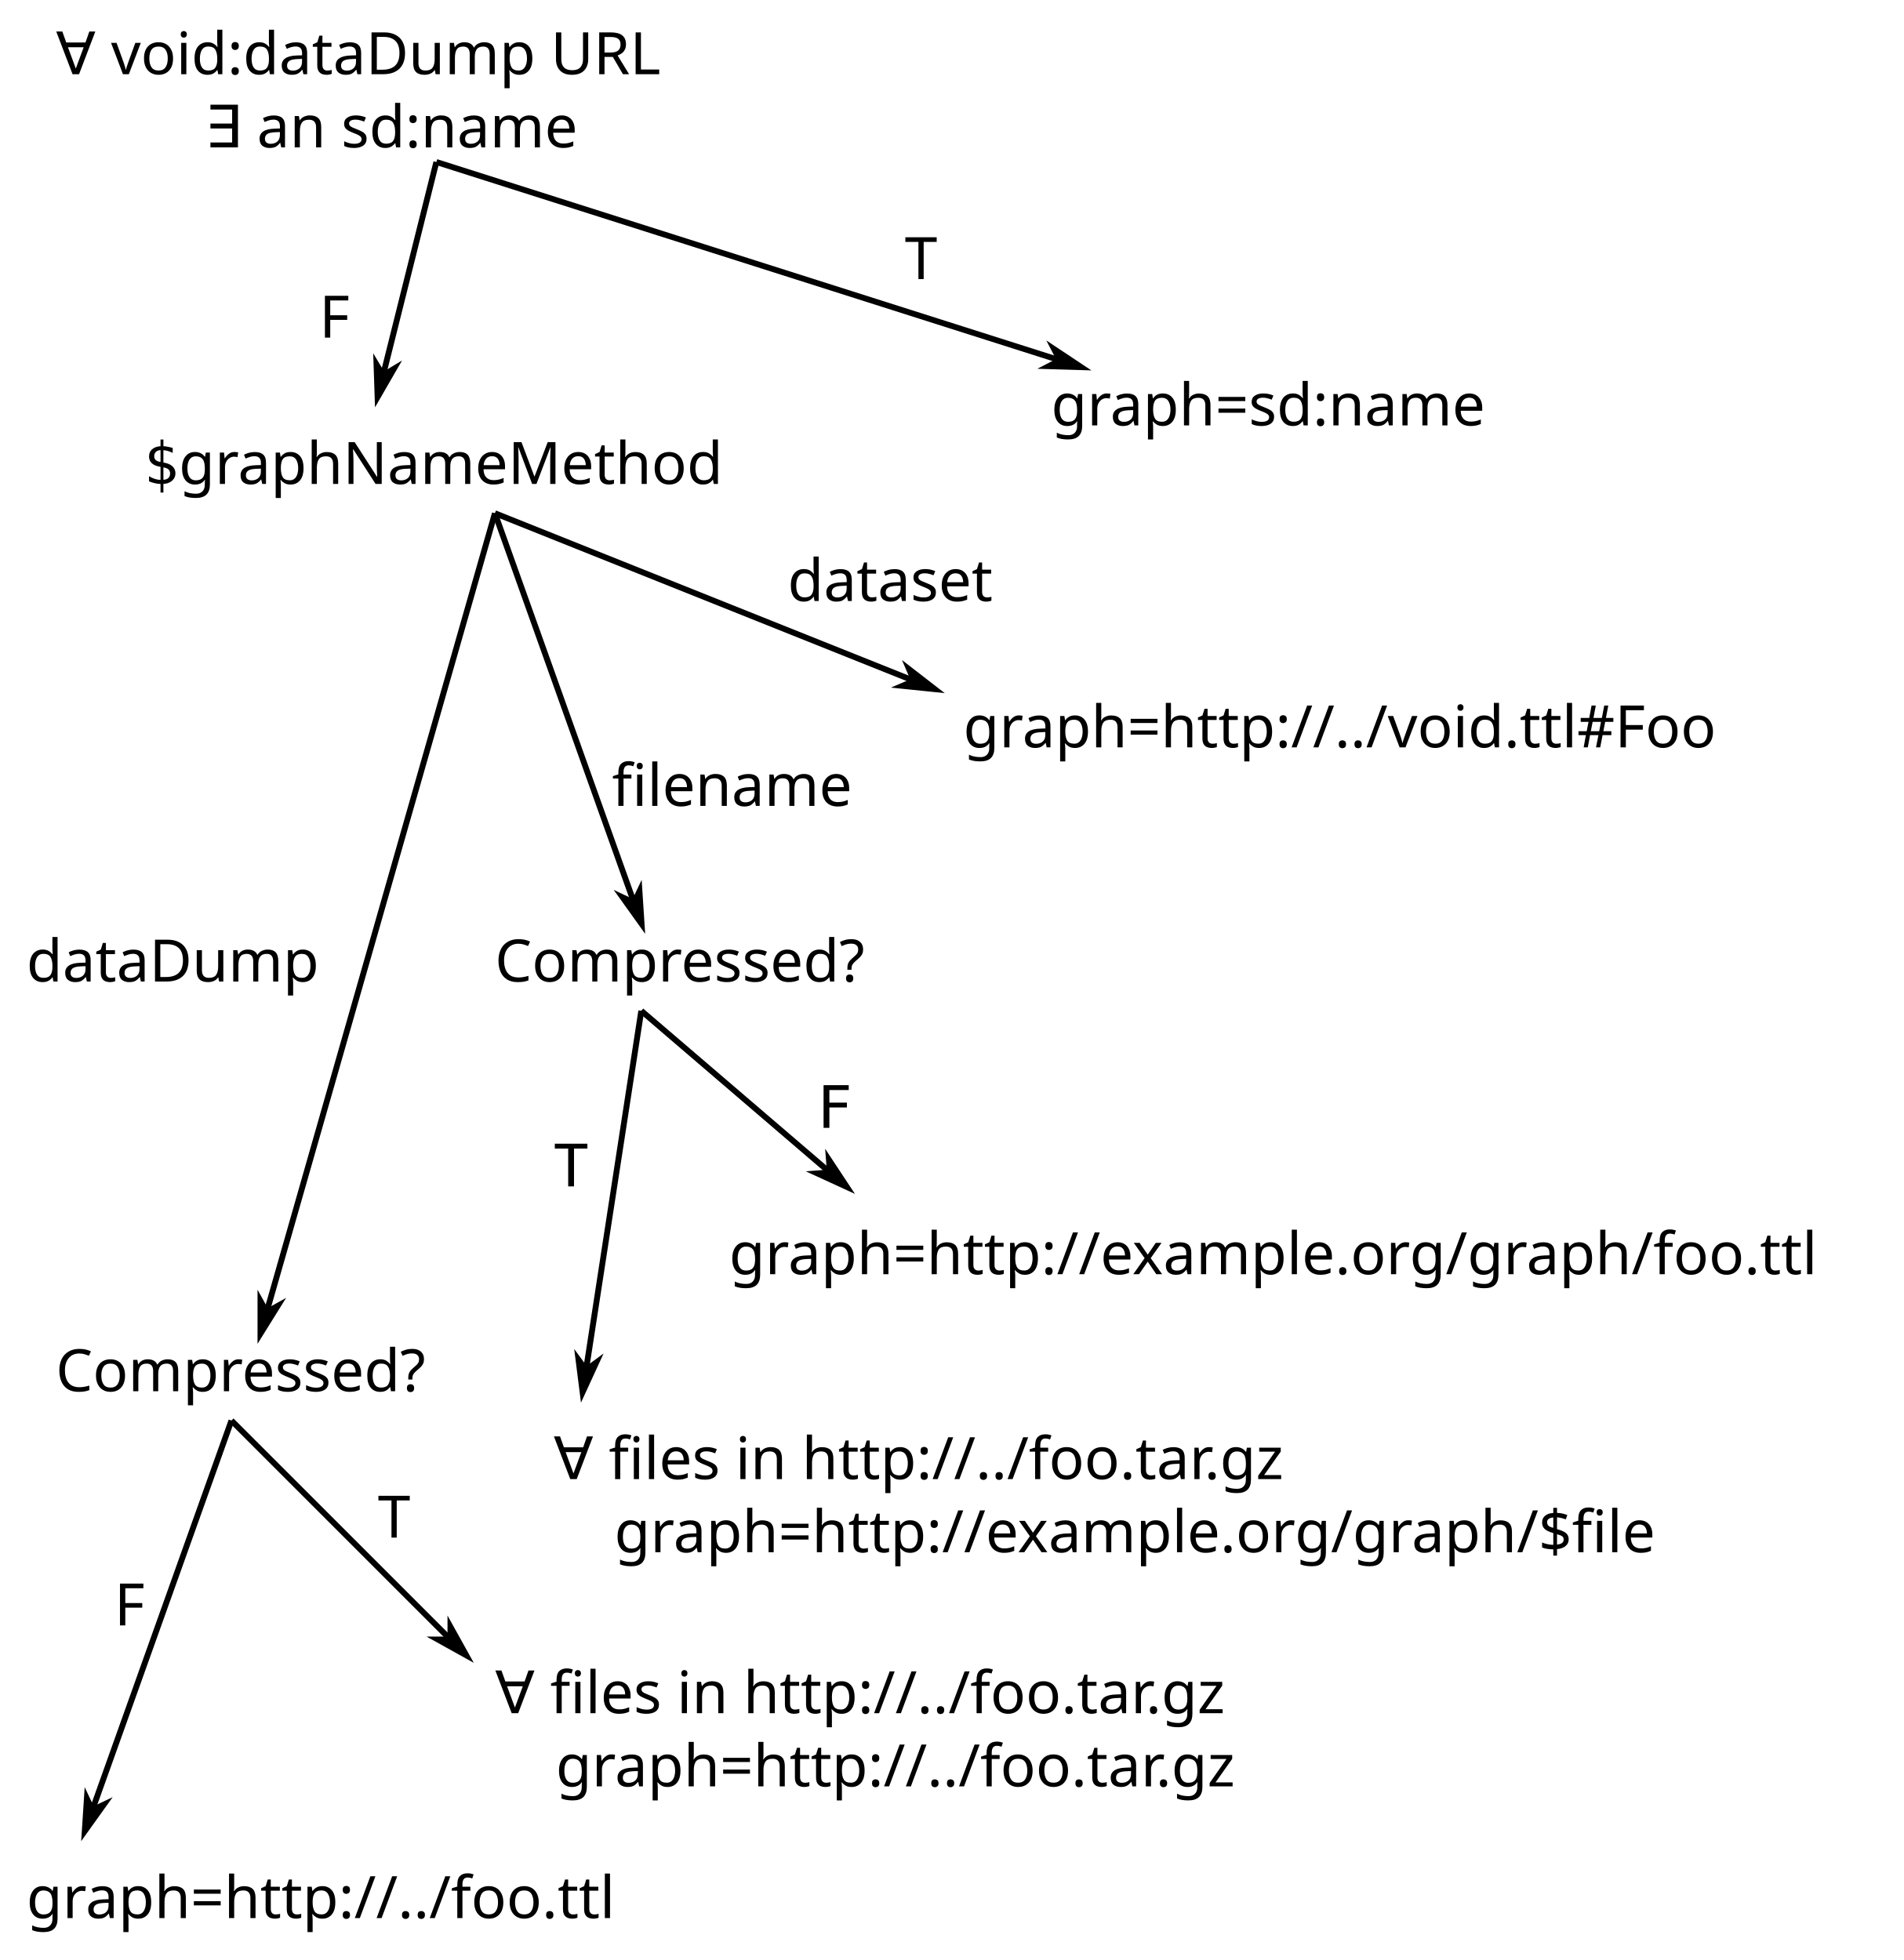
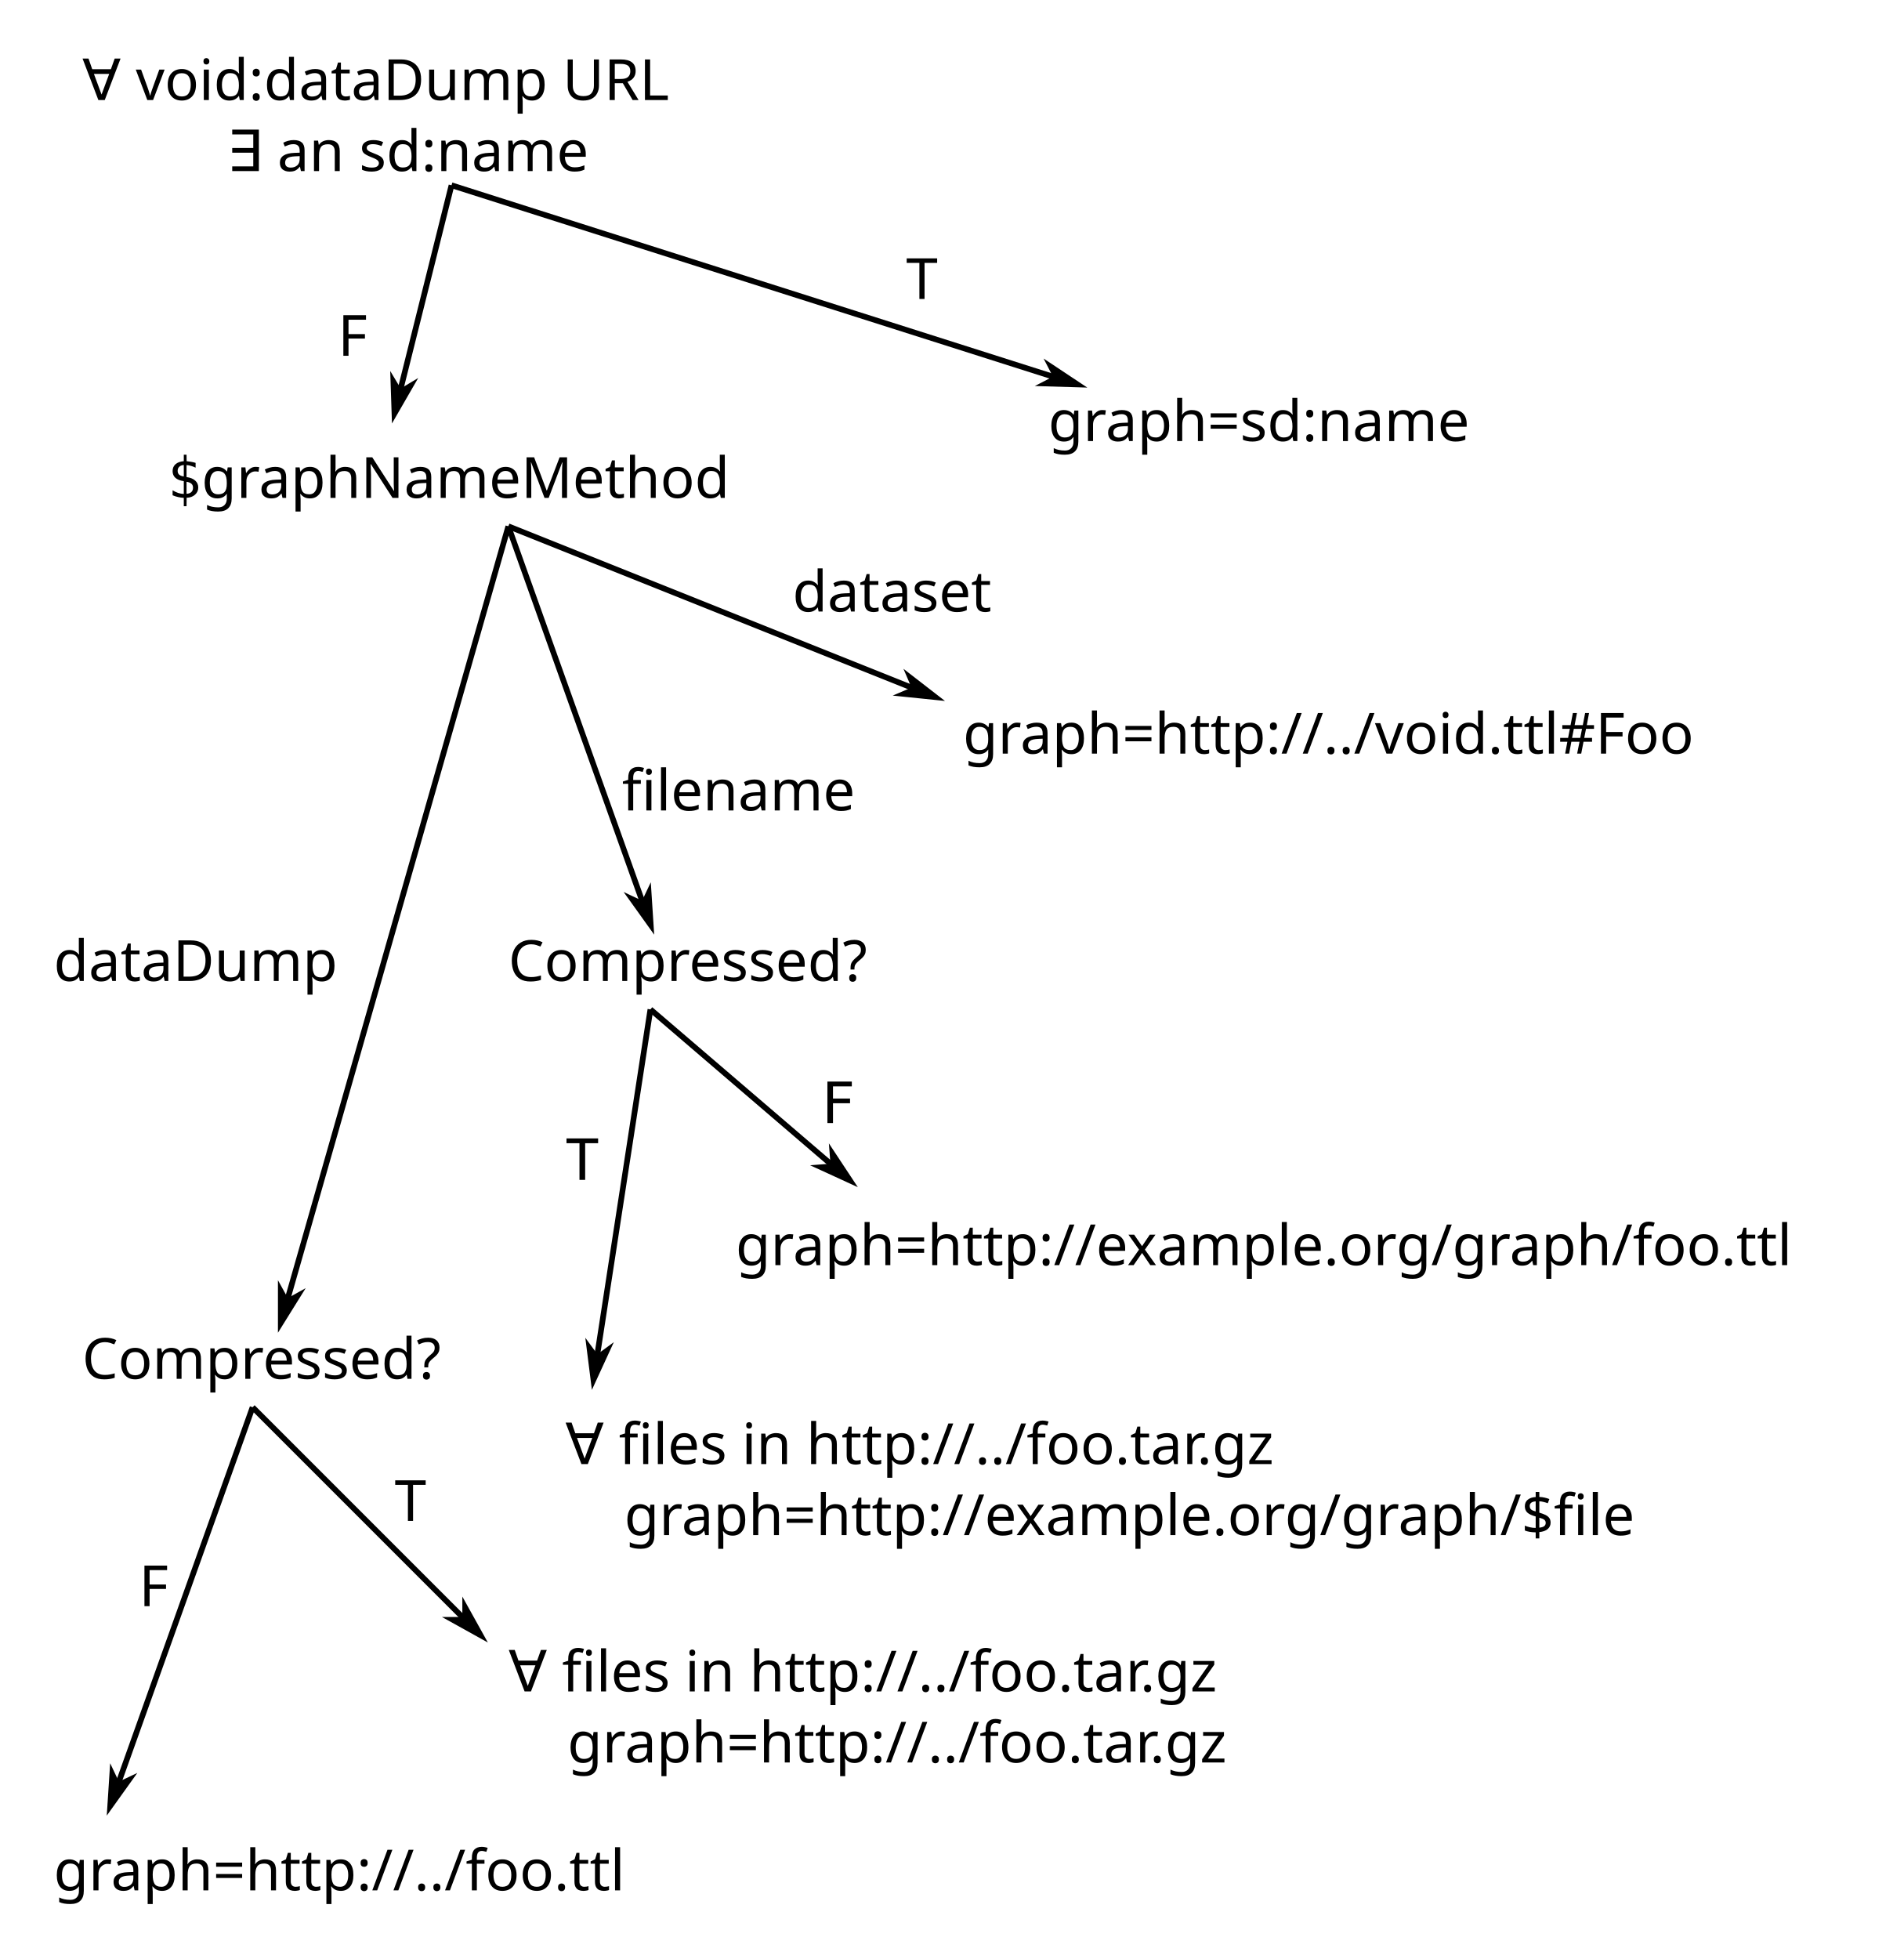
- <svg xmlns="http://www.w3.org/2000/svg" width="640" height="659.167" id="svg2" version="1.1">
+ <svg xmlns="http://www.w3.org/2000/svg" width="334.941" height="344.678" id="svg2" version="1.1">
  <defs id="defs4">
    <marker orient="auto" refY="0" refX="0" id="Arrow1Mend" style="overflow:visible">
      <path id="path3845" d="M 0,0 5,-5 -12.5,0 5,5 0,0 z" style="fill-rule:evenodd;stroke:#000000;stroke-width:1pt;marker-start:none" transform="matrix(-0.4,0,0,-0.4,-4,0)" />
    </marker>
    <marker orient="auto" refY="0" refX="0" id="Arrow1Lend" style="overflow:visible">
      <path id="path3839" d="M 0,0 5,-5 -12.5,0 5,5 0,0 z" style="fill-rule:evenodd;stroke:#000000;stroke-width:1pt;marker-start:none" transform="matrix(-0.8,0,0,-0.8,-10,0)" />
    </marker>
  </defs>
-   <g id="layer1" transform="translate(161.9775,162.4802)">
-     <text xml:space="preserve" style="font-size:23.623px;font-style:normal;font-variant:normal;font-weight:normal;font-stretch:normal;line-height:125%;letter-spacing:0px;word-spacing:0px;fill:#000000;fill-opacity:1;stroke:none;font-family:Monospace;-inkscape-font-specification:Monospace" x="-143.221" y="-137.523" id="text3041">
-       <tspan x="-143.221" y="-137.523" id="tspan3047" style="font-size:19.686px;font-style:normal;font-variant:normal;font-weight:normal;font-stretch:normal;font-family:Sans;-inkscape-font-specification:Sans">∀ void:dataDump URL</tspan>
-       <tspan x="-143.221" y="-112.916" id="tspan3053" style="font-size:19.686px;font-style:normal;font-variant:normal;font-weight:normal;font-stretch:normal;font-family:Sans;-inkscape-font-specification:Sans">        ∃ an sd:name</tspan>
+   <g id="layer1" transform="translate(9.448242,5.235474)">
+     <text xml:space="preserve" style="font-size:12px;font-style:normal;font-variant:normal;font-weight:normal;font-stretch:normal;line-height:125%;letter-spacing:0px;word-spacing:0px;fill:#000000;fill-opacity:1;stroke:none;font-family:Monospace;-inkscape-font-specification:Monospace" x="5" y="12.362" id="text3041">
+       <tspan x="5" y="12.362" id="tspan3047" style="font-size:10px;font-style:normal;font-variant:normal;font-weight:normal;font-stretch:normal;font-family:Sans;-inkscape-font-specification:Sans">∀ void:dataDump URL</tspan>
+       <tspan x="5" y="24.862" id="tspan3053" style="font-size:10px;font-style:normal;font-variant:normal;font-weight:normal;font-stretch:normal;font-family:Sans;-inkscape-font-specification:Sans">        ∃ an sd:name</tspan>
    </text>
-     <text xml:space="preserve" style="font-size:19.686px;font-style:normal;font-variant:normal;font-weight:normal;font-stretch:normal;line-height:125%;letter-spacing:0px;word-spacing:0px;fill:#000000;fill-opacity:1;stroke:none;font-family:Monospace;-inkscape-font-specification:Monospace" x="142.229" y="-68.622" id="text4647">
-       <tspan id="tspan4649" x="142.229" y="-68.622" style="font-size:19.686px;font-style:normal;font-variant:normal;font-weight:normal;font-stretch:normal;font-family:Sans;-inkscape-font-specification:Sans">T</tspan>
+     <text xml:space="preserve" style="font-size:10px;font-style:normal;font-variant:normal;font-weight:normal;font-stretch:normal;line-height:125%;letter-spacing:0px;word-spacing:0px;fill:#000000;fill-opacity:1;stroke:none;font-family:Monospace;-inkscape-font-specification:Monospace" x="150" y="47.362" id="text4647">
+       <tspan id="tspan4649" x="150" y="47.362" style="font-size:10px;font-style:normal;font-variant:normal;font-weight:normal;font-stretch:normal;font-family:Sans;-inkscape-font-specification:Sans">T</tspan>
    </text>
-     <text xml:space="preserve" style="font-size:19.686px;font-style:normal;font-variant:normal;font-weight:normal;font-stretch:normal;line-height:125%;letter-spacing:0px;word-spacing:0px;fill:#000000;fill-opacity:1;stroke:none;font-family:Monospace;-inkscape-font-specification:Monospace" x="-54.633" y="-48.935" id="text4647-7">
-       <tspan id="tspan4649-8" x="-54.633" y="-48.935" style="font-size:19.686px;font-style:normal;font-variant:normal;font-weight:normal;font-stretch:normal;font-family:Sans;-inkscape-font-specification:Sans">F</tspan>
+     <text xml:space="preserve" style="font-size:10px;font-style:normal;font-variant:normal;font-weight:normal;font-stretch:normal;line-height:125%;letter-spacing:0px;word-spacing:0px;fill:#000000;fill-opacity:1;stroke:none;font-family:Monospace;-inkscape-font-specification:Monospace" x="50" y="57.362" id="text4647-7">
+       <tspan id="tspan4649-8" x="50" y="57.362" style="font-size:10px;font-style:normal;font-variant:normal;font-weight:normal;font-stretch:normal;font-family:Sans;-inkscape-font-specification:Sans">F</tspan>
    </text>
-     <text xml:space="preserve" style="font-size:19.686px;font-style:normal;font-variant:normal;font-weight:normal;font-stretch:normal;line-height:125%;letter-spacing:0px;word-spacing:0px;fill:#000000;fill-opacity:1;stroke:none;font-family:Monospace;-inkscape-font-specification:Monospace" x="191.445" y="-19.406" id="text4672">
-       <tspan id="tspan4674" x="191.445" y="-19.406" style="font-size:19.686px;font-style:normal;font-variant:normal;font-weight:normal;font-stretch:normal;font-family:Sans;-inkscape-font-specification:Sans">graph=sd:name</tspan>
+     <text xml:space="preserve" style="font-size:10px;font-style:normal;font-variant:normal;font-weight:normal;font-stretch:normal;line-height:125%;letter-spacing:0px;word-spacing:0px;fill:#000000;fill-opacity:1;stroke:none;font-family:Monospace;-inkscape-font-specification:Monospace" x="175" y="72.362" id="text4672">
+       <tspan id="tspan4674" x="175" y="72.362" style="font-size:10px;font-style:normal;font-variant:normal;font-weight:normal;font-stretch:normal;font-family:Sans;-inkscape-font-specification:Sans">graph=sd:name</tspan>
    </text>
-     <text xml:space="preserve" style="font-size:19.686px;font-style:normal;font-variant:normal;font-weight:normal;font-stretch:normal;line-height:125%;letter-spacing:0px;word-spacing:0px;fill:#000000;fill-opacity:1;stroke:none;font-family:Monospace;-inkscape-font-specification:Monospace" x="-113.691" y="0.28" id="text4676">
-       <tspan id="tspan4678" x="-113.691" y="0.28" style="font-size:19.686px">$<tspan style="font-size:19.686px;font-style:normal;font-variant:normal;font-weight:normal;font-stretch:normal;font-family:Sans;-inkscape-font-specification:Sans" id="tspan5263">graphNameMethod</tspan>
+     <text xml:space="preserve" style="font-size:10px;font-style:normal;font-variant:normal;font-weight:normal;font-stretch:normal;line-height:125%;letter-spacing:0px;word-spacing:0px;fill:#000000;fill-opacity:1;stroke:none;font-family:Monospace;-inkscape-font-specification:Monospace" x="20" y="82.362" id="text4676">
+       <tspan id="tspan4678" x="20" y="82.362" style="font-size:10px">$<tspan style="font-size:10px;font-style:normal;font-variant:normal;font-weight:normal;font-stretch:normal;font-family:Sans;-inkscape-font-specification:Sans" id="tspan5263">graphNameMethod</tspan>
      </tspan>
    </text>
-     <text xml:space="preserve" style="font-size:19.686px;font-style:normal;font-variant:normal;font-weight:normal;font-stretch:normal;line-height:125%;letter-spacing:0px;word-spacing:0px;fill:#000000;fill-opacity:1;stroke:none;font-family:Monospace;-inkscape-font-specification:Monospace" x="161.915" y="88.868" id="text5259">
-       <tspan id="tspan5261" x="161.915" y="88.868" style="font-size:19.686px;font-style:normal;font-variant:normal;font-weight:normal;font-stretch:normal;font-family:Sans;-inkscape-font-specification:Sans">graph=http://../void.ttl#Foo</tspan>
+     <text xml:space="preserve" style="font-size:10px;font-style:normal;font-variant:normal;font-weight:normal;font-stretch:normal;line-height:125%;letter-spacing:0px;word-spacing:0px;fill:#000000;fill-opacity:1;stroke:none;font-family:Monospace;-inkscape-font-specification:Monospace" x="160" y="127.362" id="text5259">
+       <tspan id="tspan5261" x="160" y="127.362" style="font-size:10px;font-style:normal;font-variant:normal;font-weight:normal;font-stretch:normal;font-family:Sans;-inkscape-font-specification:Sans">graph=http://../void.ttl#Foo</tspan>
    </text>
-     <text xml:space="preserve" style="font-size:19.686px;font-style:normal;font-variant:normal;font-weight:normal;font-stretch:normal;line-height:125%;letter-spacing:0px;word-spacing:0px;fill:#000000;fill-opacity:1;stroke:none;font-family:Monospace;-inkscape-font-specification:Monospace" x="-153.064" y="167.613" id="text5265">
-       <tspan id="tspan5267" x="-153.064" y="167.613" style="font-size:19.686px;font-style:normal;font-variant:normal;font-weight:normal;font-stretch:normal;font-family:Sans;-inkscape-font-specification:Sans">dataDump</tspan>
+     <text xml:space="preserve" style="font-size:10px;font-style:normal;font-variant:normal;font-weight:normal;font-stretch:normal;line-height:125%;letter-spacing:0px;word-spacing:0px;fill:#000000;fill-opacity:1;stroke:none;font-family:Monospace;-inkscape-font-specification:Monospace" x="0" y="167.362" id="text5265">
+       <tspan id="tspan5267" x="0" y="167.362" style="font-size:10px;font-style:normal;font-variant:normal;font-weight:normal;font-stretch:normal;font-family:Sans;-inkscape-font-specification:Sans">dataDump</tspan>
    </text>
-     <text xml:space="preserve" style="font-size:19.686px;font-style:normal;font-variant:normal;font-weight:normal;font-stretch:normal;line-height:125%;letter-spacing:0px;word-spacing:0px;fill:#000000;fill-opacity:1;stroke:none;font-family:Monospace;-inkscape-font-specification:Monospace" x="43.798" y="108.554" id="text5269">
-       <tspan id="tspan5271" x="43.798" y="108.554" style="font-size:19.686px;font-style:normal;font-variant:normal;font-weight:normal;font-stretch:normal;font-family:Sans;-inkscape-font-specification:Sans">filename</tspan>
+     <text xml:space="preserve" style="font-size:10px;font-style:normal;font-variant:normal;font-weight:normal;font-stretch:normal;line-height:125%;letter-spacing:0px;word-spacing:0px;fill:#000000;fill-opacity:1;stroke:none;font-family:Monospace;-inkscape-font-specification:Monospace" x="100" y="137.362" id="text5269">
+       <tspan id="tspan5271" x="100" y="137.362" style="font-size:10px;font-style:normal;font-variant:normal;font-weight:normal;font-stretch:normal;font-family:Sans;-inkscape-font-specification:Sans">filename</tspan>
    </text>
-     <text xml:space="preserve" style="font-size:19.686px;font-style:normal;font-variant:normal;font-weight:normal;font-stretch:normal;line-height:125%;letter-spacing:0px;word-spacing:0px;fill:#000000;fill-opacity:1;stroke:none;font-family:Monospace;-inkscape-font-specification:Monospace" x="-143.221" y="305.416" id="text5273">
-       <tspan id="tspan5275" x="-143.221" y="305.416" style="font-size:19.686px;font-style:normal;font-variant:normal;font-weight:normal;font-stretch:normal;font-family:Sans;-inkscape-font-specification:Sans">Compressed?</tspan>
+     <text xml:space="preserve" style="font-size:10px;font-style:normal;font-variant:normal;font-weight:normal;font-stretch:normal;line-height:125%;letter-spacing:0px;word-spacing:0px;fill:#000000;fill-opacity:1;stroke:none;font-family:Monospace;-inkscape-font-specification:Monospace" x="5" y="237.362" id="text5273">
+       <tspan id="tspan5275" x="5" y="237.362" style="font-size:10px;font-style:normal;font-variant:normal;font-weight:normal;font-stretch:normal;font-family:Sans;-inkscape-font-specification:Sans">Compressed?</tspan>
    </text>
-     <text xml:space="preserve" style="font-size:19.686px;font-style:normal;font-variant:normal;font-weight:normal;font-stretch:normal;line-height:125%;letter-spacing:0px;word-spacing:0px;fill:#000000;fill-opacity:1;stroke:none;font-family:Monospace;-inkscape-font-specification:Monospace" x="4.426" y="167.613" id="text5277">
-       <tspan id="tspan5279" x="4.426" y="167.613" style="font-size:19.686px;font-style:normal;font-variant:normal;font-weight:normal;font-stretch:normal;font-family:Sans;-inkscape-font-specification:Sans">Compressed?</tspan>
+     <text xml:space="preserve" style="font-size:10px;font-style:normal;font-variant:normal;font-weight:normal;font-stretch:normal;line-height:125%;letter-spacing:0px;word-spacing:0px;fill:#000000;fill-opacity:1;stroke:none;font-family:Monospace;-inkscape-font-specification:Monospace" x="80" y="167.362" id="text5277">
+       <tspan id="tspan5279" x="80" y="167.362" style="font-size:10px;font-style:normal;font-variant:normal;font-weight:normal;font-stretch:normal;font-family:Sans;-inkscape-font-specification:Sans">Compressed?</tspan>
    </text>
-     <text xml:space="preserve" style="font-size:19.686px;font-style:normal;font-variant:normal;font-weight:normal;font-stretch:normal;line-height:125%;letter-spacing:0px;word-spacing:0px;fill:#000000;fill-opacity:1;stroke:none;font-family:Monospace;-inkscape-font-specification:Monospace" x="102.857" y="39.653" id="text5319">
-       <tspan id="tspan5321" x="102.857" y="39.653" style="font-size:19.686px;font-style:normal;font-variant:normal;font-weight:normal;font-stretch:normal;font-family:Sans;-inkscape-font-specification:Sans">dataset</tspan>
+     <text xml:space="preserve" style="font-size:10px;font-style:normal;font-variant:normal;font-weight:normal;font-stretch:normal;line-height:125%;letter-spacing:0px;word-spacing:0px;fill:#000000;fill-opacity:1;stroke:none;font-family:Monospace;-inkscape-font-specification:Monospace" x="130" y="102.362" id="text5319">
+       <tspan id="tspan5321" x="130" y="102.362" style="font-size:10px;font-style:normal;font-variant:normal;font-weight:normal;font-stretch:normal;font-family:Sans;-inkscape-font-specification:Sans">dataset</tspan>
    </text>
-     <text xml:space="preserve" style="font-size:19.686px;font-style:normal;font-variant:normal;font-weight:normal;font-stretch:normal;line-height:125%;letter-spacing:0px;word-spacing:0px;fill:#000000;fill-opacity:1;stroke:none;font-family:Monospace;-inkscape-font-specification:Monospace" x="-153.064" y="482.592" id="text5323">
-       <tspan id="tspan5325" x="-153.064" y="482.592" style="font-size:19.686px;font-style:normal;font-variant:normal;font-weight:normal;font-stretch:normal;font-family:Sans;-inkscape-font-specification:Sans">graph=http://../foo.ttl</tspan>
+     <text xml:space="preserve" style="font-size:10px;font-style:normal;font-variant:normal;font-weight:normal;font-stretch:normal;line-height:125%;letter-spacing:0px;word-spacing:0px;fill:#000000;fill-opacity:1;stroke:none;font-family:Monospace;-inkscape-font-specification:Monospace" x="0" y="327.362" id="text5323">
+       <tspan id="tspan5325" x="0" y="327.362" style="font-size:10px;font-style:normal;font-variant:normal;font-weight:normal;font-stretch:normal;font-family:Sans;-inkscape-font-specification:Sans">graph=http://../foo.ttl</tspan>
    </text>
-     <text xml:space="preserve" style="font-size:19.686px;font-style:normal;font-variant:normal;font-weight:normal;font-stretch:normal;line-height:125%;letter-spacing:0px;word-spacing:0px;fill:#000000;fill-opacity:1;stroke:none;font-family:Monospace;-inkscape-font-specification:Monospace" x="-34.947" y="354.632" id="text5327">
-       <tspan id="tspan5329" x="-34.947" y="354.632" style="font-size:19.686px;font-style:normal;font-variant:normal;font-weight:normal;font-stretch:normal;font-family:Sans;-inkscape-font-specification:Sans">T</tspan>
+     <text xml:space="preserve" style="font-size:10px;font-style:normal;font-variant:normal;font-weight:normal;font-stretch:normal;line-height:125%;letter-spacing:0px;word-spacing:0px;fill:#000000;fill-opacity:1;stroke:none;font-family:Monospace;-inkscape-font-specification:Monospace" x="60" y="262.362" id="text5327">
+       <tspan id="tspan5329" x="60" y="262.362" style="font-size:10px;font-style:normal;font-variant:normal;font-weight:normal;font-stretch:normal;font-family:Sans;-inkscape-font-specification:Sans">T</tspan>
    </text>
-     <text xml:space="preserve" style="font-size:19.686px;font-style:normal;font-variant:normal;font-weight:normal;font-stretch:normal;line-height:125%;letter-spacing:0px;word-spacing:0px;fill:#000000;fill-opacity:1;stroke:none;font-family:Monospace;-inkscape-font-specification:Monospace" x="-123.534" y="384.161" id="text5331">
-       <tspan id="tspan5333" x="-123.534" y="384.161" style="font-size:19.686px;font-style:normal;font-variant:normal;font-weight:normal;font-stretch:normal;font-family:Sans;-inkscape-font-specification:Sans">F</tspan>
+     <text xml:space="preserve" style="font-size:10px;font-style:normal;font-variant:normal;font-weight:normal;font-stretch:normal;line-height:125%;letter-spacing:0px;word-spacing:0px;fill:#000000;fill-opacity:1;stroke:none;font-family:Monospace;-inkscape-font-specification:Monospace" x="15" y="277.362" id="text5331">
+       <tspan id="tspan5333" x="15" y="277.362" style="font-size:10px;font-style:normal;font-variant:normal;font-weight:normal;font-stretch:normal;font-family:Sans;-inkscape-font-specification:Sans">F</tspan>
    </text>
    <flowRoot xml:space="preserve" id="flowRoot5335" style="font-size:10px;font-style:normal;font-variant:normal;font-weight:normal;font-stretch:normal;line-height:125%;letter-spacing:0px;word-spacing:0px;fill:#000000;fill-opacity:1;stroke:none;font-family:Sans;-inkscape-font-specification:Sans">
      <flowRegion id="flowRegion5337">
        <rect id="rect5339" width="162.635" height="58.589" x="56.569" y="218.986" style="font-style:normal;font-variant:normal;font-weight:normal;font-stretch:normal;font-family:Sans;-inkscape-font-specification:Sans" />
      </flowRegion>
      <flowPara id="flowPara5341" />
    </flowRoot>
-     <text xml:space="preserve" style="font-size:19.686px;font-style:normal;font-variant:normal;font-weight:normal;font-stretch:normal;line-height:125%;letter-spacing:0px;word-spacing:0px;fill:#000000;fill-opacity:1;stroke:none;font-family:Monospace;-inkscape-font-specification:Monospace" x="4.426" y="413.69" id="text5343">
-       <tspan id="tspan5345" x="4.426" y="413.69" style="font-size:19.686px;font-style:normal;font-variant:normal;font-weight:normal;font-stretch:normal;font-family:Sans;-inkscape-font-specification:Sans">∀ files in http://../foo.tar.gz</tspan>
-       <tspan x="4.426" y="438.298" id="tspan5347" style="font-size:19.686px;font-style:normal;font-variant:normal;font-weight:normal;font-stretch:normal;font-family:Sans;-inkscape-font-specification:Sans">    graph=http://../foo.tar.gz</tspan>
+     <text xml:space="preserve" style="font-size:10px;font-style:normal;font-variant:normal;font-weight:normal;font-stretch:normal;line-height:125%;letter-spacing:0px;word-spacing:0px;fill:#000000;fill-opacity:1;stroke:none;font-family:Monospace;-inkscape-font-specification:Monospace" x="80" y="292.362" id="text5343">
+       <tspan id="tspan5345" x="80" y="292.362" style="font-size:10px;font-style:normal;font-variant:normal;font-weight:normal;font-stretch:normal;font-family:Sans;-inkscape-font-specification:Sans">∀ files in http://../foo.tar.gz</tspan>
+       <tspan x="80" y="304.862" id="tspan5347" style="font-size:10px;font-style:normal;font-variant:normal;font-weight:normal;font-stretch:normal;font-family:Sans;-inkscape-font-specification:Sans">    graph=http://../foo.tar.gz</tspan>
    </text>
-     <text xml:space="preserve" style="font-size:19.686px;font-style:normal;font-variant:normal;font-weight:normal;font-stretch:normal;line-height:125%;letter-spacing:0px;word-spacing:0px;fill:#000000;fill-opacity:1;stroke:none;font-family:Monospace;-inkscape-font-specification:Monospace" x="112.7" y="216.828" id="text5363">
-       <tspan id="tspan5365" x="112.7" y="216.828" style="font-size:19.686px">F</tspan>
+     <text xml:space="preserve" style="font-size:10px;font-style:normal;font-variant:normal;font-weight:normal;font-stretch:normal;line-height:125%;letter-spacing:0px;word-spacing:0px;fill:#000000;fill-opacity:1;stroke:none;font-family:Monospace;-inkscape-font-specification:Monospace" x="135" y="192.362" id="text5363">
+       <tspan id="tspan5365" x="135" y="192.362" style="font-size:10px">F</tspan>
    </text>
-     <text xml:space="preserve" style="font-size:19.686px;font-style:normal;font-variant:normal;font-weight:normal;font-stretch:normal;line-height:125%;letter-spacing:0px;word-spacing:0px;fill:#000000;fill-opacity:1;stroke:none;font-family:Monospace;-inkscape-font-specification:Monospace" x="24.112" y="236.515" id="text5367">
-       <tspan id="tspan5369" x="24.112" y="236.515" style="font-size:19.686px">T</tspan>
+     <text xml:space="preserve" style="font-size:10px;font-style:normal;font-variant:normal;font-weight:normal;font-stretch:normal;line-height:125%;letter-spacing:0px;word-spacing:0px;fill:#000000;fill-opacity:1;stroke:none;font-family:Monospace;-inkscape-font-specification:Monospace" x="90" y="202.362" id="text5367">
+       <tspan id="tspan5369" x="90" y="202.362" style="font-size:10px">T</tspan>
    </text>
-     <text xml:space="preserve" style="font-size:19.686px;font-style:normal;font-variant:normal;font-weight:normal;font-stretch:normal;line-height:125%;letter-spacing:0px;word-spacing:0px;fill:#000000;fill-opacity:1;stroke:none;font-family:Monospace;-inkscape-font-specification:Monospace" x="83.171" y="266.044" id="text5371">
-       <tspan id="tspan5373" x="83.171" y="266.044" style="font-size:19.686px;font-style:normal;font-variant:normal;font-weight:normal;font-stretch:normal;font-family:Sans;-inkscape-font-specification:Sans">graph=http://example.org/graph/foo.ttl</tspan>
+     <text xml:space="preserve" style="font-size:10px;font-style:normal;font-variant:normal;font-weight:normal;font-stretch:normal;line-height:125%;letter-spacing:0px;word-spacing:0px;fill:#000000;fill-opacity:1;stroke:none;font-family:Monospace;-inkscape-font-specification:Monospace" x="120" y="217.362" id="text5371">
+       <tspan id="tspan5373" x="120" y="217.362" style="font-size:10px;font-style:normal;font-variant:normal;font-weight:normal;font-stretch:normal;font-family:Sans;-inkscape-font-specification:Sans">graph=http://example.org/graph/foo.ttl</tspan>
    </text>
-     <text xml:space="preserve" style="font-size:19.686px;font-style:normal;font-variant:normal;font-weight:normal;font-stretch:normal;line-height:125%;letter-spacing:0px;word-spacing:0px;fill:#000000;fill-opacity:1;stroke:none;font-family:Monospace;-inkscape-font-specification:Monospace" x="24.112" y="334.946" id="text5375">
-       <tspan id="tspan5377" x="24.112" y="334.946" style="font-size:19.686px;font-style:normal;font-variant:normal;font-weight:normal;font-stretch:normal;font-family:Sans;-inkscape-font-specification:Sans">∀ files in http://../foo.tar.gz</tspan>
-       <tspan x="24.112" y="359.553" id="tspan5379" style="font-size:19.686px;font-style:normal;font-variant:normal;font-weight:normal;font-stretch:normal;font-family:Sans;-inkscape-font-specification:Sans">    graph=http://example.org/graph/$file</tspan>
+     <text xml:space="preserve" style="font-size:10px;font-style:normal;font-variant:normal;font-weight:normal;font-stretch:normal;line-height:125%;letter-spacing:0px;word-spacing:0px;fill:#000000;fill-opacity:1;stroke:none;font-family:Monospace;-inkscape-font-specification:Monospace" x="90" y="252.362" id="text5375">
+       <tspan id="tspan5377" x="90" y="252.362" style="font-size:10px;font-style:normal;font-variant:normal;font-weight:normal;font-stretch:normal;font-family:Sans;-inkscape-font-specification:Sans">∀ files in http://../foo.tar.gz</tspan>
+       <tspan x="90" y="264.862" id="tspan5379" style="font-size:10px;font-style:normal;font-variant:normal;font-weight:normal;font-stretch:normal;font-family:Sans;-inkscape-font-specification:Sans">    graph=http://example.org/graph/$file</tspan>
    </text>
    <flowRoot xml:space="preserve" id="flowRoot3044" style="font-size:10px;font-style:normal;font-variant:normal;font-weight:normal;font-stretch:normal;line-height:125%;letter-spacing:0px;word-spacing:0px;fill:#000000;fill-opacity:1;stroke:none;font-family:Monospace;-inkscape-font-specification:Monospace">
      <flowRegion id="flowRegion3046">
        <rect id="rect3048" width="76.772" height="52.528" x="4.041" y="40.189" />
      </flowRegion>
      <flowPara id="flowPara3050" />
    </flowRoot>
    <flowRoot xml:space="preserve" id="flowRoot3054" style="font-size:9px;font-style:normal;font-variant:normal;font-weight:normal;font-stretch:normal;line-height:125%;letter-spacing:0px;word-spacing:0px;fill:#000000;fill-opacity:1;stroke:none;font-family:Monospace;-inkscape-font-specification:Monospace">
      <flowRegion id="flowRegion3056">
        <rect id="rect3058" width="19.193" height="23.739" x="-6.566" y="174.035" />
      </flowRegion>
      <flowPara id="flowPara3060" />
    </flowRoot>
-     <path style="fill:none;stroke:#000000;stroke-width:1.969px;stroke-linecap:butt;stroke-linejoin:miter;stroke-opacity:1;marker-end:url(#Arrow1Mend)" d="m -15.26,-107.994 -19.686,78.745" id="path3078" />
-     <path style="fill:none;stroke:#000000;stroke-width:1.969px;stroke-linecap:butt;stroke-linejoin:miter;stroke-opacity:1;marker-end:url(#Arrow1Mend)" d="m -15.26,-107.994 216.548,68.902" id="path3080" />
-     <path style="fill:none;stroke:#000000;stroke-width:0px;stroke-linecap:butt;stroke-linejoin:miter;stroke-opacity:1;display:inline" d="m -64.476,19.966 0,137.803" id="path3082" />
-     <path style="fill:none;stroke:#000000;stroke-width:1.969px;stroke-linecap:butt;stroke-linejoin:miter;stroke-opacity:1;marker-end:url(#Arrow1Mend)" d="M 4.426,10.123 152.072,69.182" id="path3100" />
+     <path style="fill:none;stroke:#000000;stroke-width:1px;stroke-linecap:butt;stroke-linejoin:miter;stroke-opacity:1;marker-end:url(#Arrow1Mend)" d="m 70,27.362 -10,40" id="path3078" />
+     <path style="fill:none;stroke:#000000;stroke-width:1px;stroke-linecap:butt;stroke-linejoin:miter;stroke-opacity:1;marker-end:url(#Arrow1Mend)" d="m 70,27.362 110,35" id="path3080" />
+     <path style="fill:none;stroke:#000000;stroke-width:0px;stroke-linecap:butt;stroke-linejoin:miter;stroke-opacity:1;display:inline" d="m 45,92.362 0,70" id="path3082" />
+     <path style="fill:none;stroke:#000000;stroke-width:1px;stroke-linecap:butt;stroke-linejoin:miter;stroke-opacity:1;marker-end:url(#Arrow1Mend)" d="m 80,87.362 75,30" id="path3100" />
    <flowRoot xml:space="preserve" id="flowRoot3102" style="font-size:8px;font-style:normal;font-variant:normal;font-weight:normal;font-stretch:normal;line-height:125%;letter-spacing:0px;word-spacing:0px;fill:#000000;fill-opacity:1;stroke:none;font-family:Sans;-inkscape-font-specification:Sans">
      <flowRegion id="flowRegion3104">
        <rect id="rect3106" width="192.434" height="43.942" x="8.081" y="35.644" style="font-size:8px;font-style:normal;font-variant:normal;font-weight:normal;font-stretch:normal;font-family:Sans;-inkscape-font-specification:Sans" />
      </flowRegion>
      <flowPara id="flowPara3108" />
    </flowRoot>
-     <path style="fill:none;stroke:#000000;stroke-width:1.969px;stroke-linecap:butt;stroke-linejoin:miter;stroke-opacity:1;marker-end:url(#Arrow1Mend)" d="M 4.426,10.123 -74.319,285.73" id="path3064" />
-     <path style="fill:none;stroke:#000000;stroke-width:1.969px;stroke-linecap:butt;stroke-linejoin:miter;stroke-opacity:1;marker-end:url(#Arrow1Mend)" d="M 4.426,10.123 53.641,147.927" id="path3066" />
-     <path style="fill:none;stroke:#000000;stroke-width:1.969px;stroke-linecap:butt;stroke-linejoin:miter;stroke-opacity:1;marker-end:url(#Arrow1Mend)" d="m 53.641,177.456 68.902,59.059" id="path3070" />
-     <path style="fill:none;stroke:#000000;stroke-width:1.969px;stroke-linecap:butt;stroke-linejoin:miter;stroke-opacity:1;marker-end:url(#Arrow1Mend)" d="M 53.641,177.456 33.955,305.416" id="path3074" />
-     <path style="fill:none;stroke:#000000;stroke-width:1.969px;stroke-linecap:butt;stroke-linejoin:miter;stroke-opacity:1;marker-end:url(#Arrow1Mend)" d="M -84.162,315.259 -133.378,453.063" id="path3076" />
-     <path style="fill:none;stroke:#000000;stroke-width:1.969px;stroke-linecap:butt;stroke-linejoin:miter;stroke-opacity:1;marker-end:url(#Arrow1Mend)" d="m -84.162,315.259 78.745,78.745" id="path3079" />
+     <path style="fill:none;stroke:#000000;stroke-width:1px;stroke-linecap:butt;stroke-linejoin:miter;stroke-opacity:1;marker-end:url(#Arrow1Mend)" d="M 80,87.362 40,227.362" id="path3064" />
+     <path style="fill:none;stroke:#000000;stroke-width:1px;stroke-linecap:butt;stroke-linejoin:miter;stroke-opacity:1;marker-end:url(#Arrow1Mend)" d="m 80,87.362 25,70" id="path3066" />
+     <path style="fill:none;stroke:#000000;stroke-width:1px;stroke-linecap:butt;stroke-linejoin:miter;stroke-opacity:1;marker-end:url(#Arrow1Mend)" d="m 105,172.362 35,30" id="path3070" />
+     <path style="fill:none;stroke:#000000;stroke-width:1px;stroke-linecap:butt;stroke-linejoin:miter;stroke-opacity:1;marker-end:url(#Arrow1Mend)" d="m 105,172.362 -10,65" id="path3074" />
+     <path style="fill:none;stroke:#000000;stroke-width:1px;stroke-linecap:butt;stroke-linejoin:miter;stroke-opacity:1;marker-end:url(#Arrow1Mend)" d="m 35,242.362 -25,70" id="path3076" />
+     <path style="fill:none;stroke:#000000;stroke-width:1px;stroke-linecap:butt;stroke-linejoin:miter;stroke-opacity:1;marker-end:url(#Arrow1Mend)" d="m 35,242.362 40,40" id="path3079" />
  </g>
</svg>
